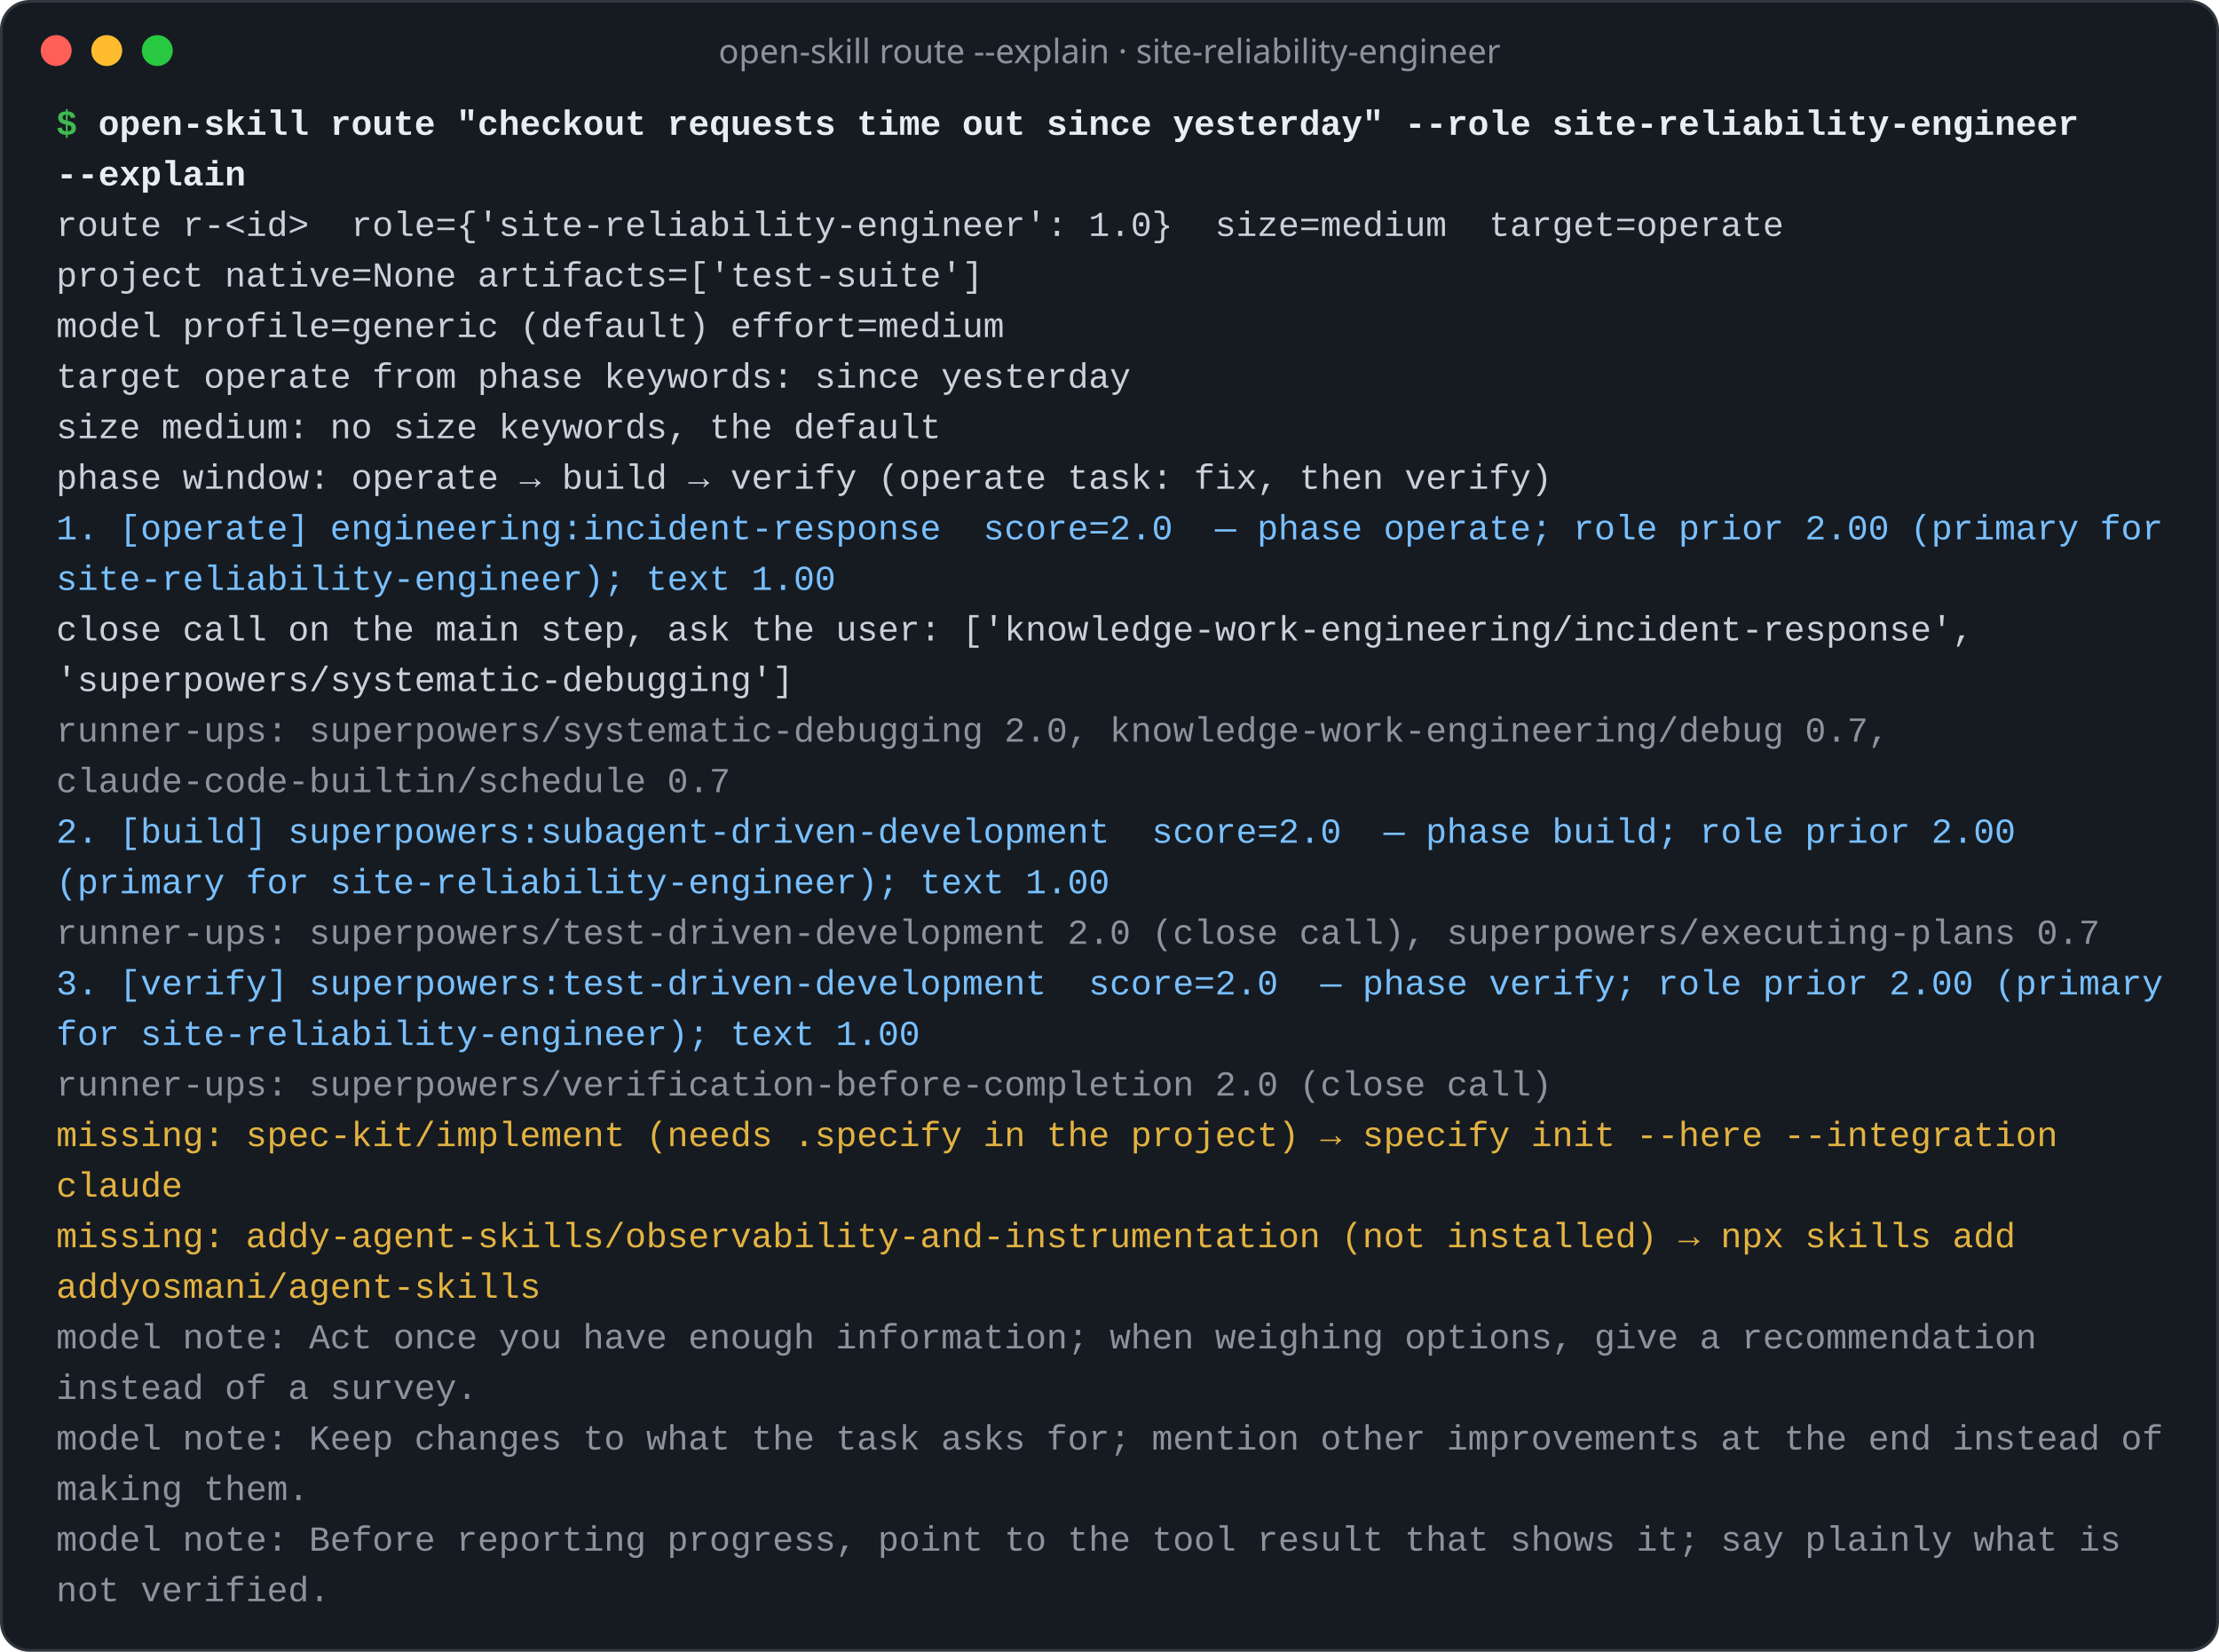
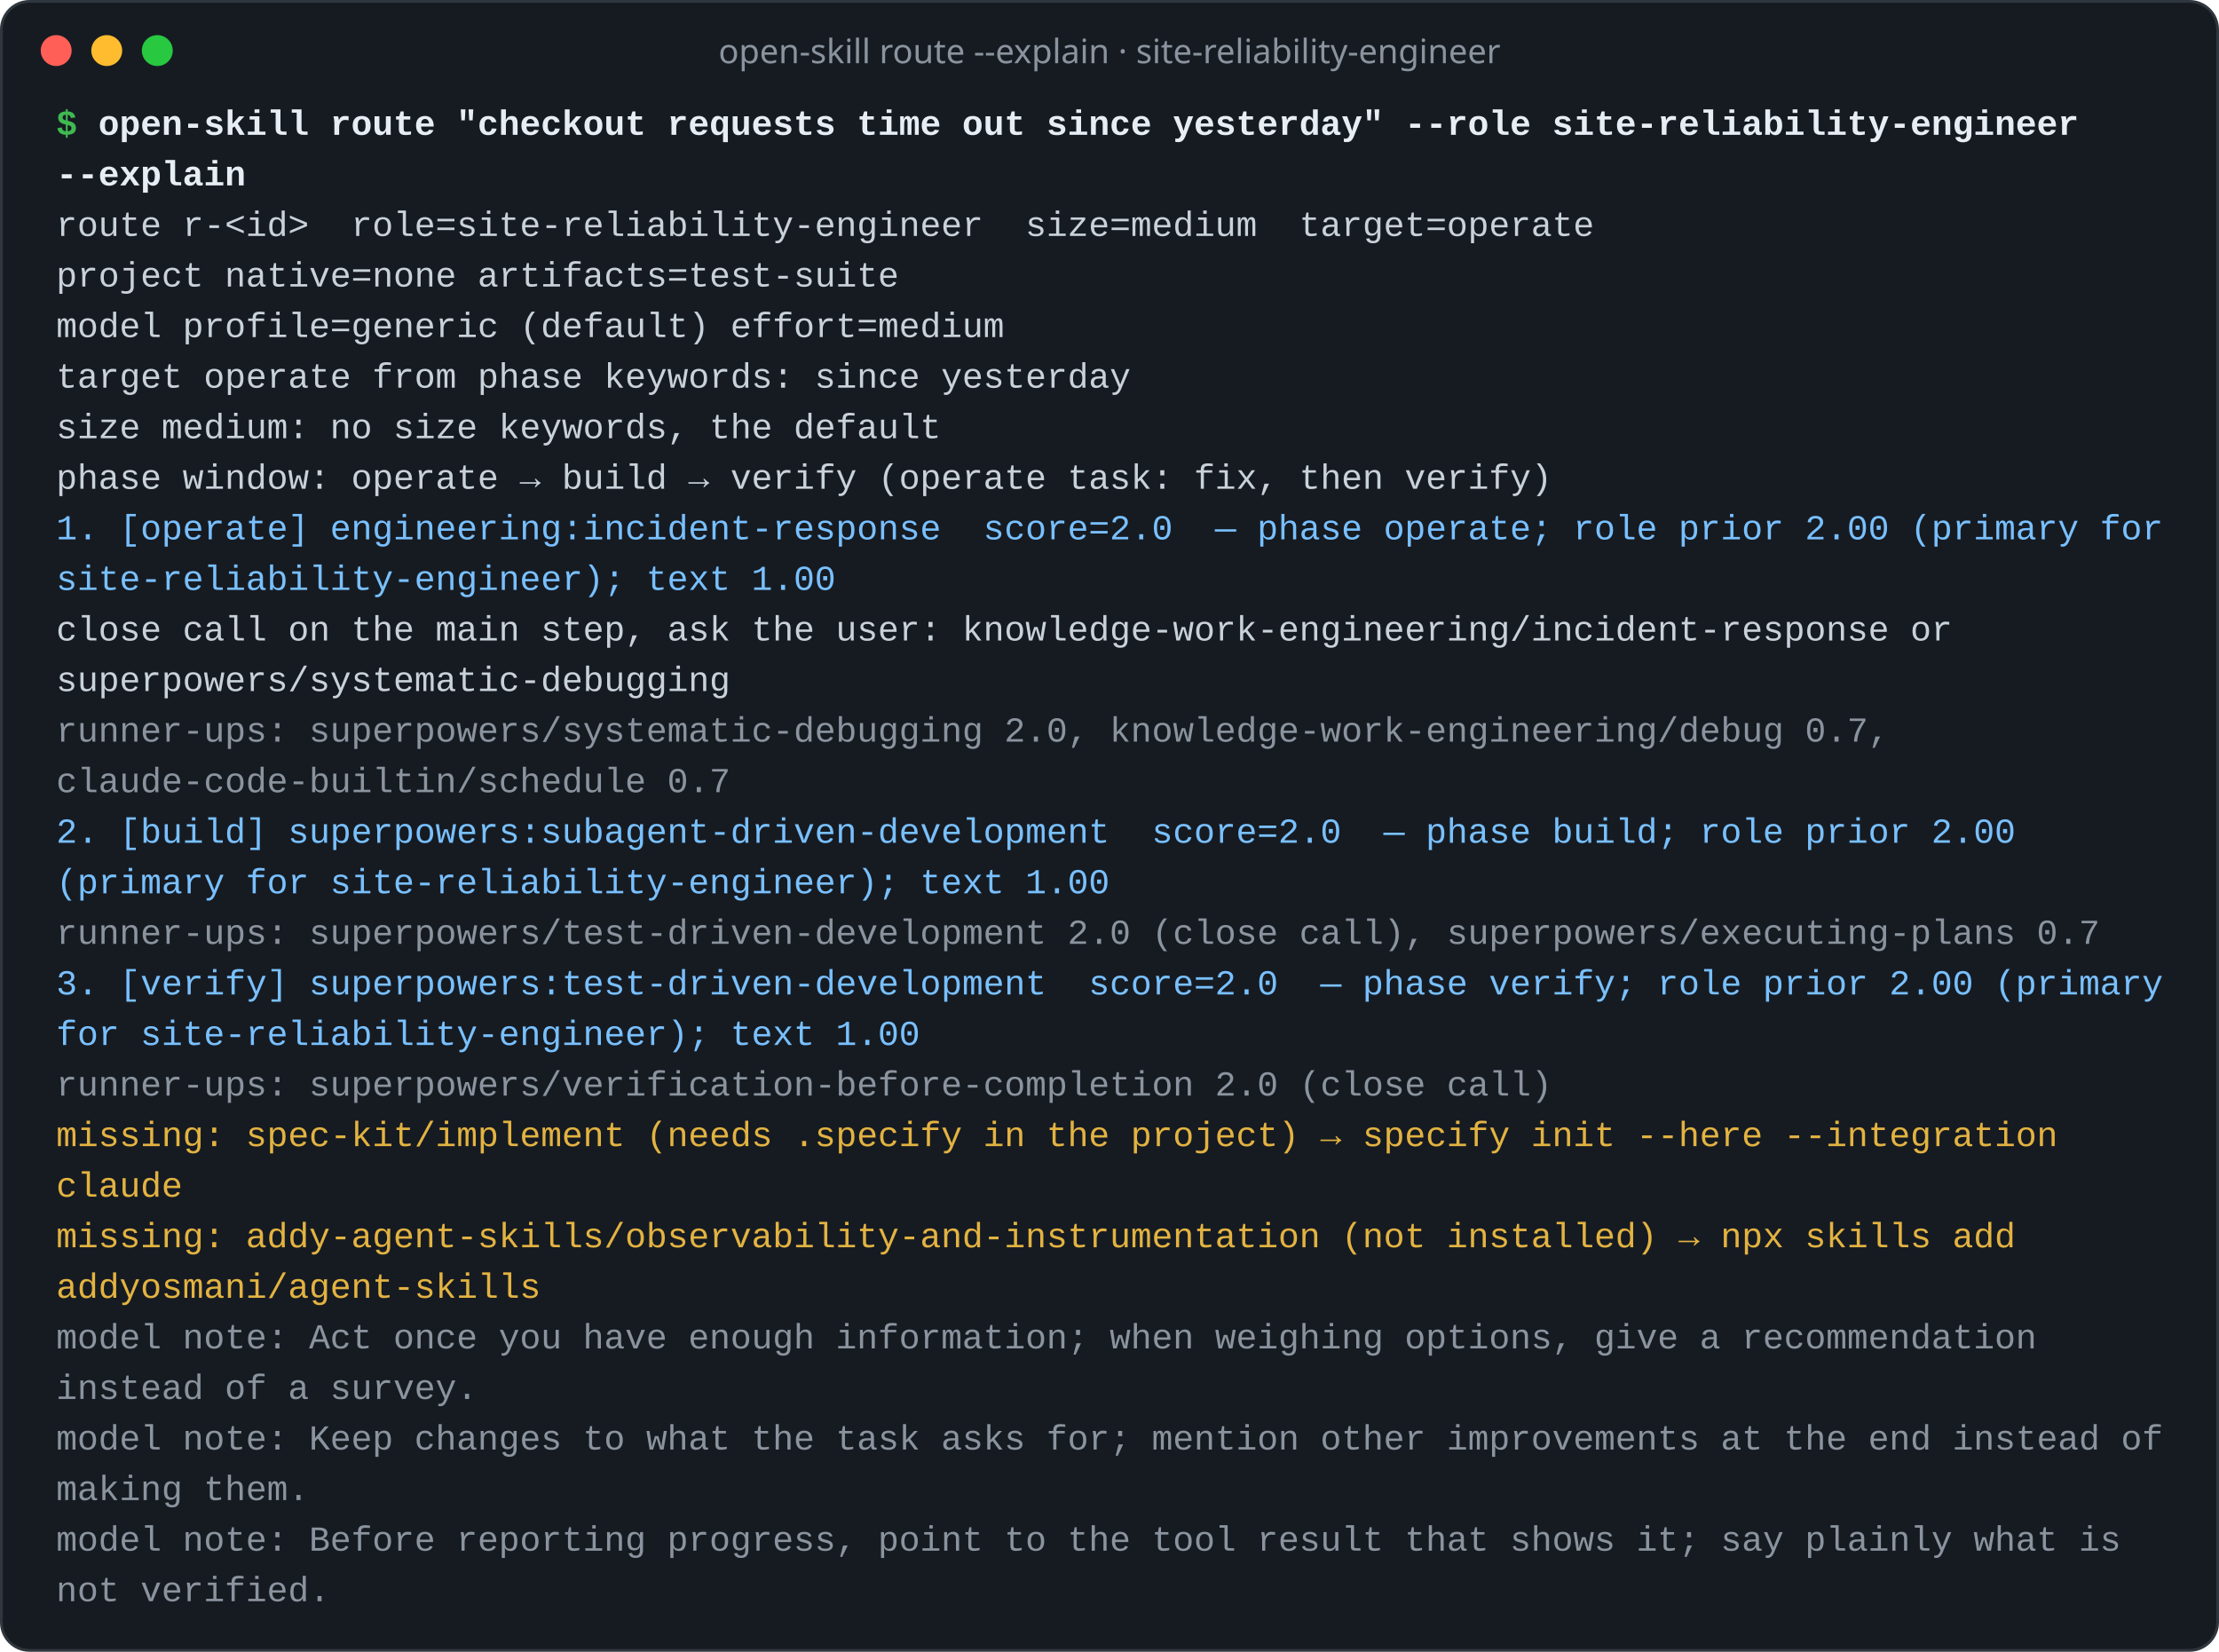
<svg xmlns="http://www.w3.org/2000/svg" width="790" height="588" viewBox="0 0 790 588" role="img" aria-label="open-skill route --explain · site-reliability-engineer: open-skill route &quot;checkout requests time out since yesterday&quot; --role site-reliability-engineer --explain" font-family="ui-monospace,SFMono-Regular,'SF Mono',Menlo,Consolas,'Liberation Mono',monospace" font-size="12.5">
  <rect x="0.5" y="0.5" width="789" height="587" rx="10" fill="#161b22" stroke="#30363d" />
  <circle cx="20" cy="18" r="5.5" fill="#ff5f57" />
  <circle cx="38" cy="18" r="5.5" fill="#febc2e" />
  <circle cx="56" cy="18" r="5.5" fill="#28c840" />
  <text x="395" y="22.5" text-anchor="middle" fill="#8b949e" font-family="-apple-system,BlinkMacSystemFont,'Segoe UI','Noto Sans',Helvetica,Arial,sans-serif" font-size="12">open-skill route --explain · site-reliability-engineer</text>
  <text x="20" y="48" fill="#e6edf3" font-weight="600" textLength="720" lengthAdjust="spacingAndGlyphs">
    <tspan fill="#3fb950">$</tspan> open-skill route "checkout requests time out since yesterday" --role site-reliability-engineer</text>
  <text x="20" y="66" fill="#e6edf3" font-weight="600" textLength="82.5" lengthAdjust="spacingAndGlyphs">  --explain</text>
-   <text x="20" y="84" fill="#c9d1d9" textLength="615" lengthAdjust="spacingAndGlyphs">route r-&lt;id&gt;  role={'site-reliability-engineer': 1.0}  size=medium  target=operate</text>
-   <text x="20" y="102" fill="#c9d1d9" textLength="330" lengthAdjust="spacingAndGlyphs">project native=None artifacts=['test-suite']</text>
+   <text x="20" y="84" fill="#c9d1d9" textLength="547.5" lengthAdjust="spacingAndGlyphs">route r-&lt;id&gt;  role=site-reliability-engineer  size=medium  target=operate</text>
+   <text x="20" y="102" fill="#c9d1d9" textLength="300" lengthAdjust="spacingAndGlyphs">project native=none artifacts=test-suite</text>
  <text x="20" y="120" fill="#c9d1d9" textLength="337.5" lengthAdjust="spacingAndGlyphs">model profile=generic (default) effort=medium</text>
  <text x="20" y="138" fill="#c9d1d9" textLength="382.5" lengthAdjust="spacingAndGlyphs">target operate from phase keywords: since yesterday</text>
  <text x="20" y="156" fill="#c9d1d9" textLength="315" lengthAdjust="spacingAndGlyphs">size medium: no size keywords, the default</text>
  <text x="20" y="174" fill="#c9d1d9" textLength="532.5" lengthAdjust="spacingAndGlyphs">phase window: operate → build → verify (operate task: fix, then verify)</text>
  <text x="20" y="192" fill="#79c0ff" textLength="750" lengthAdjust="spacingAndGlyphs">1. [operate] engineering:incident-response  score=2.0  — phase operate; role prior 2.00 (primary for</text>
  <text x="20" y="210" fill="#79c0ff" textLength="292.5" lengthAdjust="spacingAndGlyphs">  site-reliability-engineer); text 1.00</text>
-   <text x="20" y="228" fill="#c9d1d9" textLength="705" lengthAdjust="spacingAndGlyphs">   close call on the main step, ask the user: ['knowledge-work-engineering/incident-response',</text>
-   <text x="20" y="246" fill="#c9d1d9" textLength="300" lengthAdjust="spacingAndGlyphs">     'superpowers/systematic-debugging']</text>
+   <text x="20" y="228" fill="#c9d1d9" textLength="697.5" lengthAdjust="spacingAndGlyphs">   close call on the main step, ask the user: knowledge-work-engineering/incident-response or</text>
+   <text x="20" y="246" fill="#c9d1d9" textLength="277.5" lengthAdjust="spacingAndGlyphs">     superpowers/systematic-debugging</text>
  <text x="20" y="264" fill="#8b949e" textLength="675" lengthAdjust="spacingAndGlyphs">   runner-ups: superpowers/systematic-debugging 2.0, knowledge-work-engineering/debug 0.7,</text>
  <text x="20" y="282" fill="#8b949e" textLength="277.5" lengthAdjust="spacingAndGlyphs">     claude-code-builtin/schedule 0.7</text>
  <text x="20" y="300" fill="#79c0ff" textLength="697.5" lengthAdjust="spacingAndGlyphs">2. [build] superpowers:subagent-driven-development  score=2.0  — phase build; role prior 2.00</text>
  <text x="20" y="318" fill="#79c0ff" textLength="390" lengthAdjust="spacingAndGlyphs">  (primary for site-reliability-engineer); text 1.00</text>
  <text x="20" y="336" fill="#8b949e" textLength="750" lengthAdjust="spacingAndGlyphs">   runner-ups: superpowers/test-driven-development 2.0 (close call), superpowers/executing-plans 0.7</text>
  <text x="20" y="354" fill="#79c0ff" textLength="750" lengthAdjust="spacingAndGlyphs">3. [verify] superpowers:test-driven-development  score=2.0  — phase verify; role prior 2.00 (primary</text>
  <text x="20" y="372" fill="#79c0ff" textLength="322.5" lengthAdjust="spacingAndGlyphs">  for site-reliability-engineer); text 1.00</text>
  <text x="20" y="390" fill="#8b949e" textLength="555" lengthAdjust="spacingAndGlyphs">   runner-ups: superpowers/verification-before-completion 2.0 (close call)</text>
  <text x="20" y="408" fill="#e3b341" textLength="712.5" lengthAdjust="spacingAndGlyphs">missing: spec-kit/implement (needs .specify in the project) → specify init --here --integration</text>
  <text x="20" y="426" fill="#e3b341" textLength="60" lengthAdjust="spacingAndGlyphs">  claude</text>
  <text x="20" y="444" fill="#e3b341" textLength="697.5" lengthAdjust="spacingAndGlyphs">missing: addy-agent-skills/observability-and-instrumentation (not installed) → npx skills add</text>
  <text x="20" y="462" fill="#e3b341" textLength="187.5" lengthAdjust="spacingAndGlyphs">  addyosmani/agent-skills</text>
  <text x="20" y="480" fill="#8b949e" textLength="705" lengthAdjust="spacingAndGlyphs">model note: Act once you have enough information; when weighing options, give a recommendation</text>
  <text x="20" y="498" fill="#8b949e" textLength="165" lengthAdjust="spacingAndGlyphs">  instead of a survey.</text>
  <text x="20" y="516" fill="#8b949e" textLength="750" lengthAdjust="spacingAndGlyphs">model note: Keep changes to what the task asks for; mention other improvements at the end instead of</text>
  <text x="20" y="534" fill="#8b949e" textLength="105" lengthAdjust="spacingAndGlyphs">  making them.</text>
  <text x="20" y="552" fill="#8b949e" textLength="735" lengthAdjust="spacingAndGlyphs">model note: Before reporting progress, point to the tool result that shows it; say plainly what is</text>
  <text x="20" y="570" fill="#8b949e" textLength="112.5" lengthAdjust="spacingAndGlyphs">  not verified.</text>
</svg>
